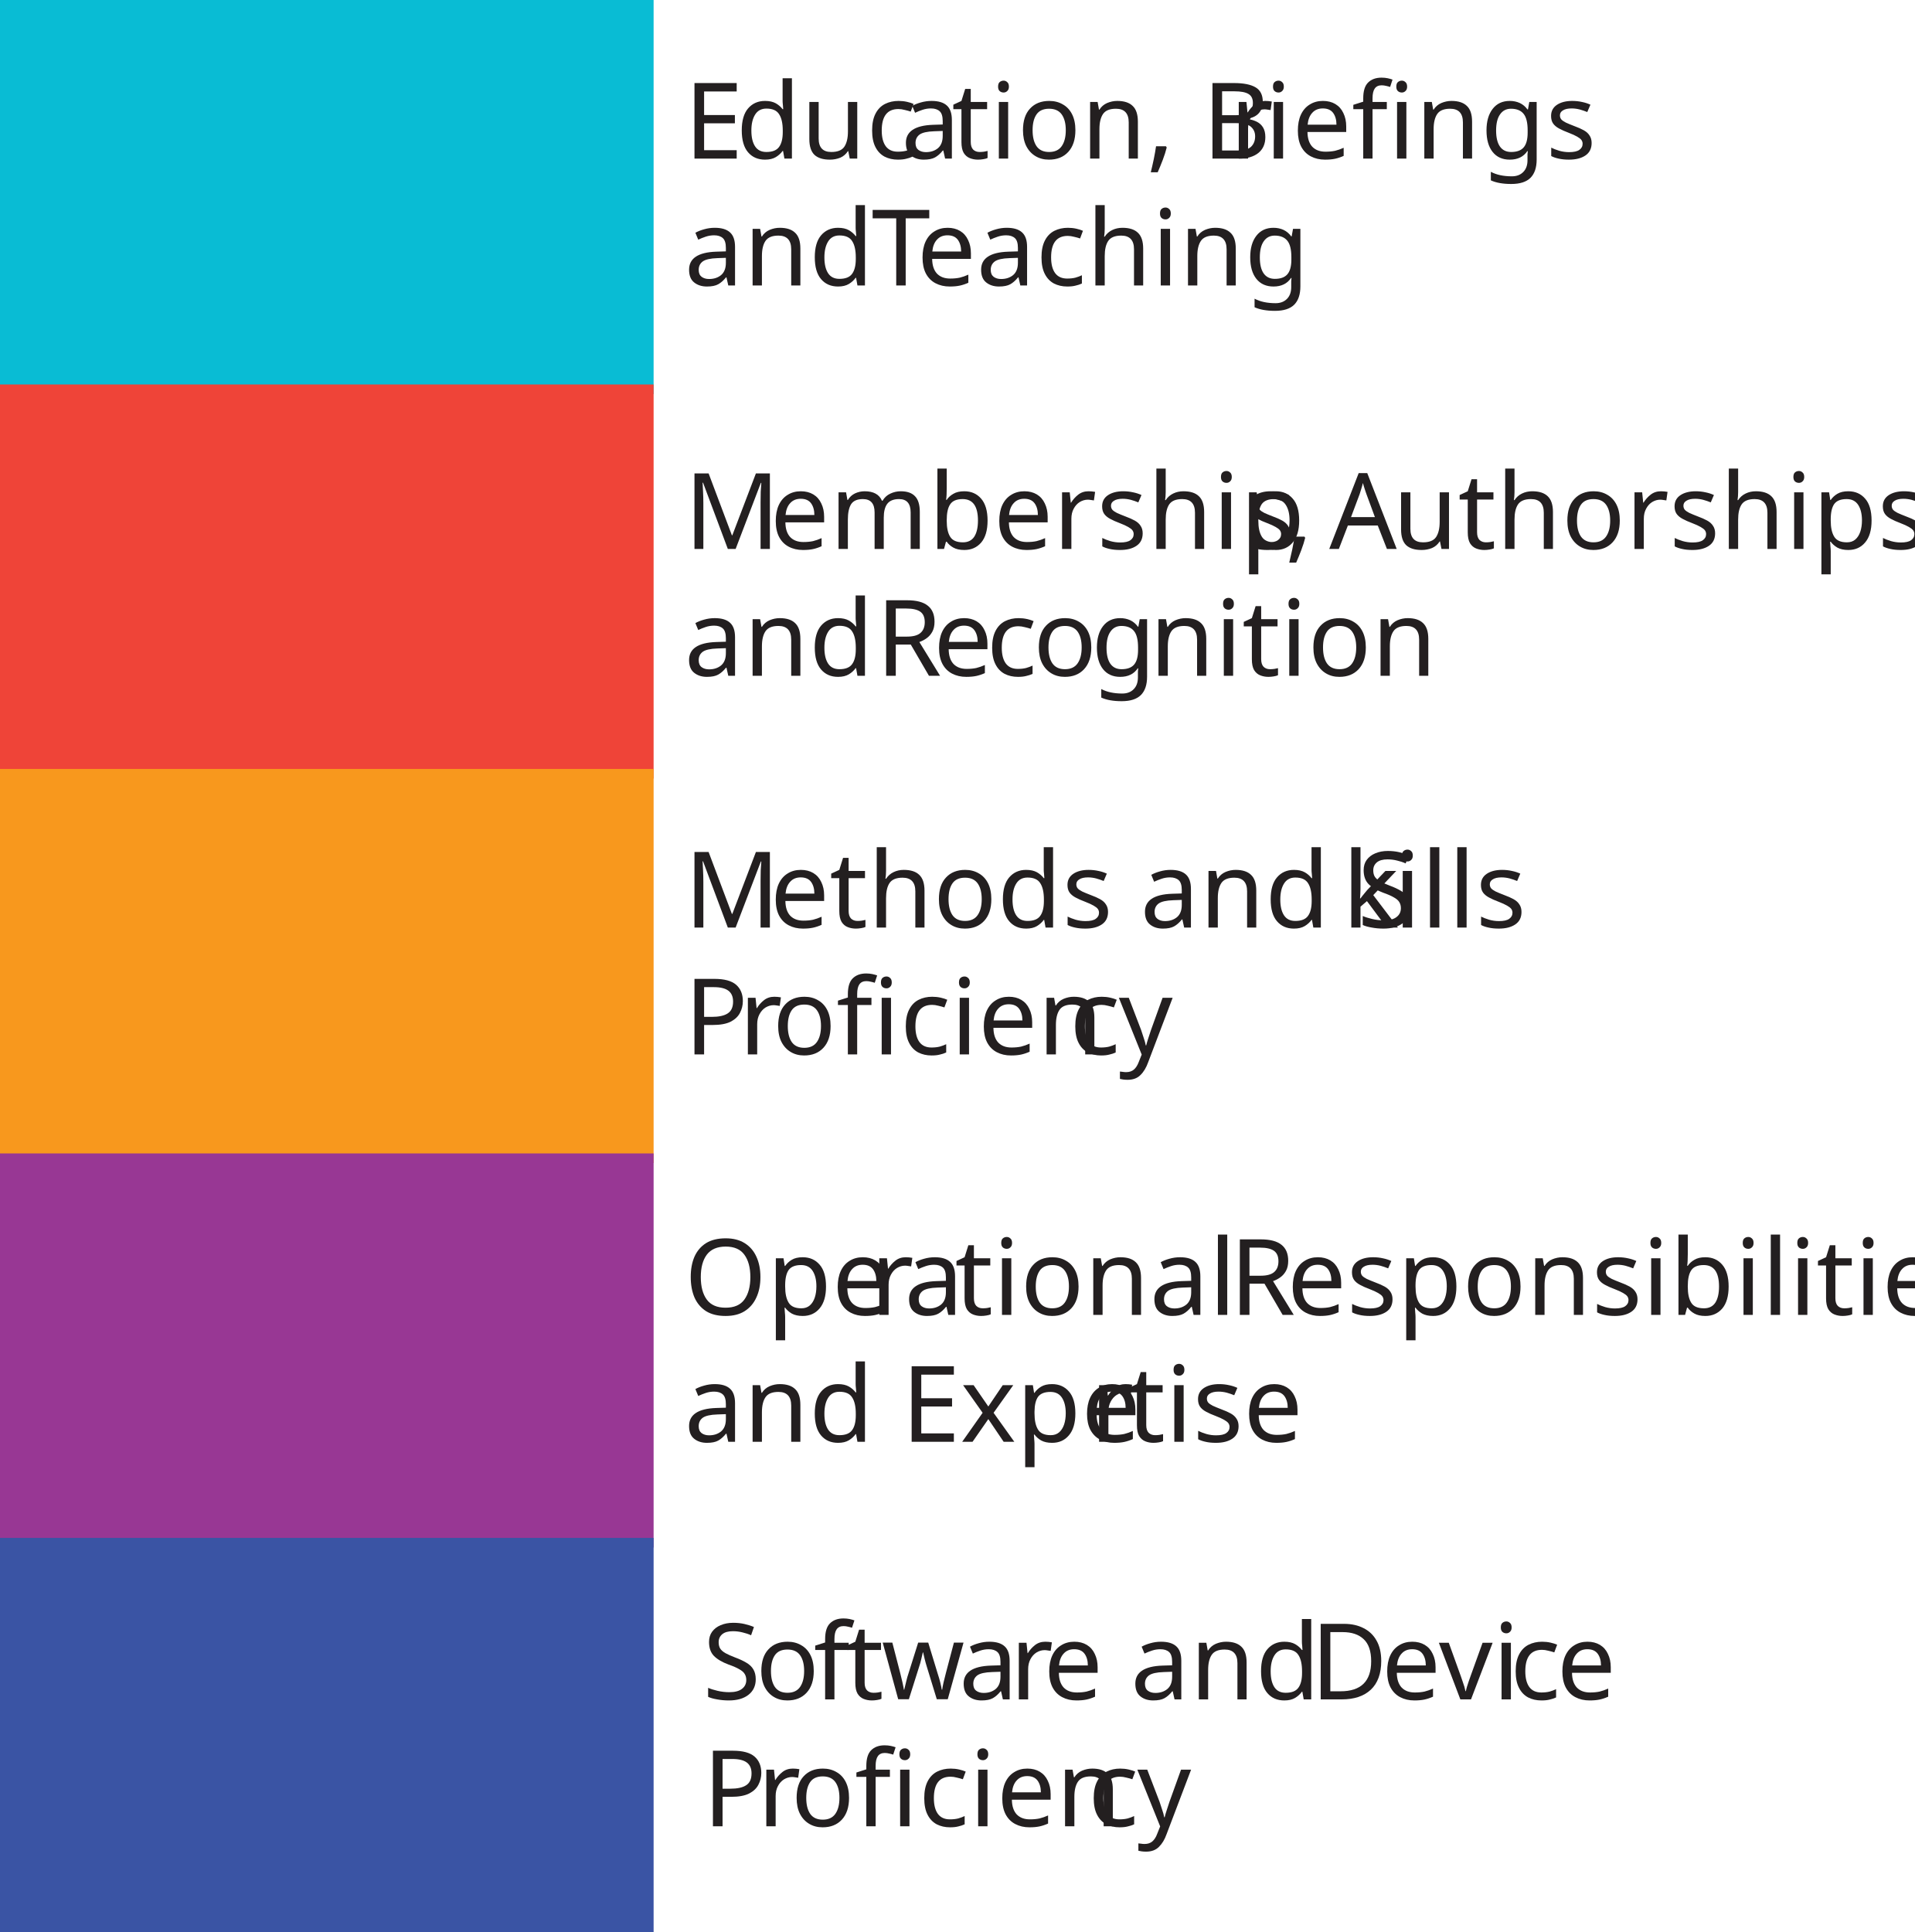
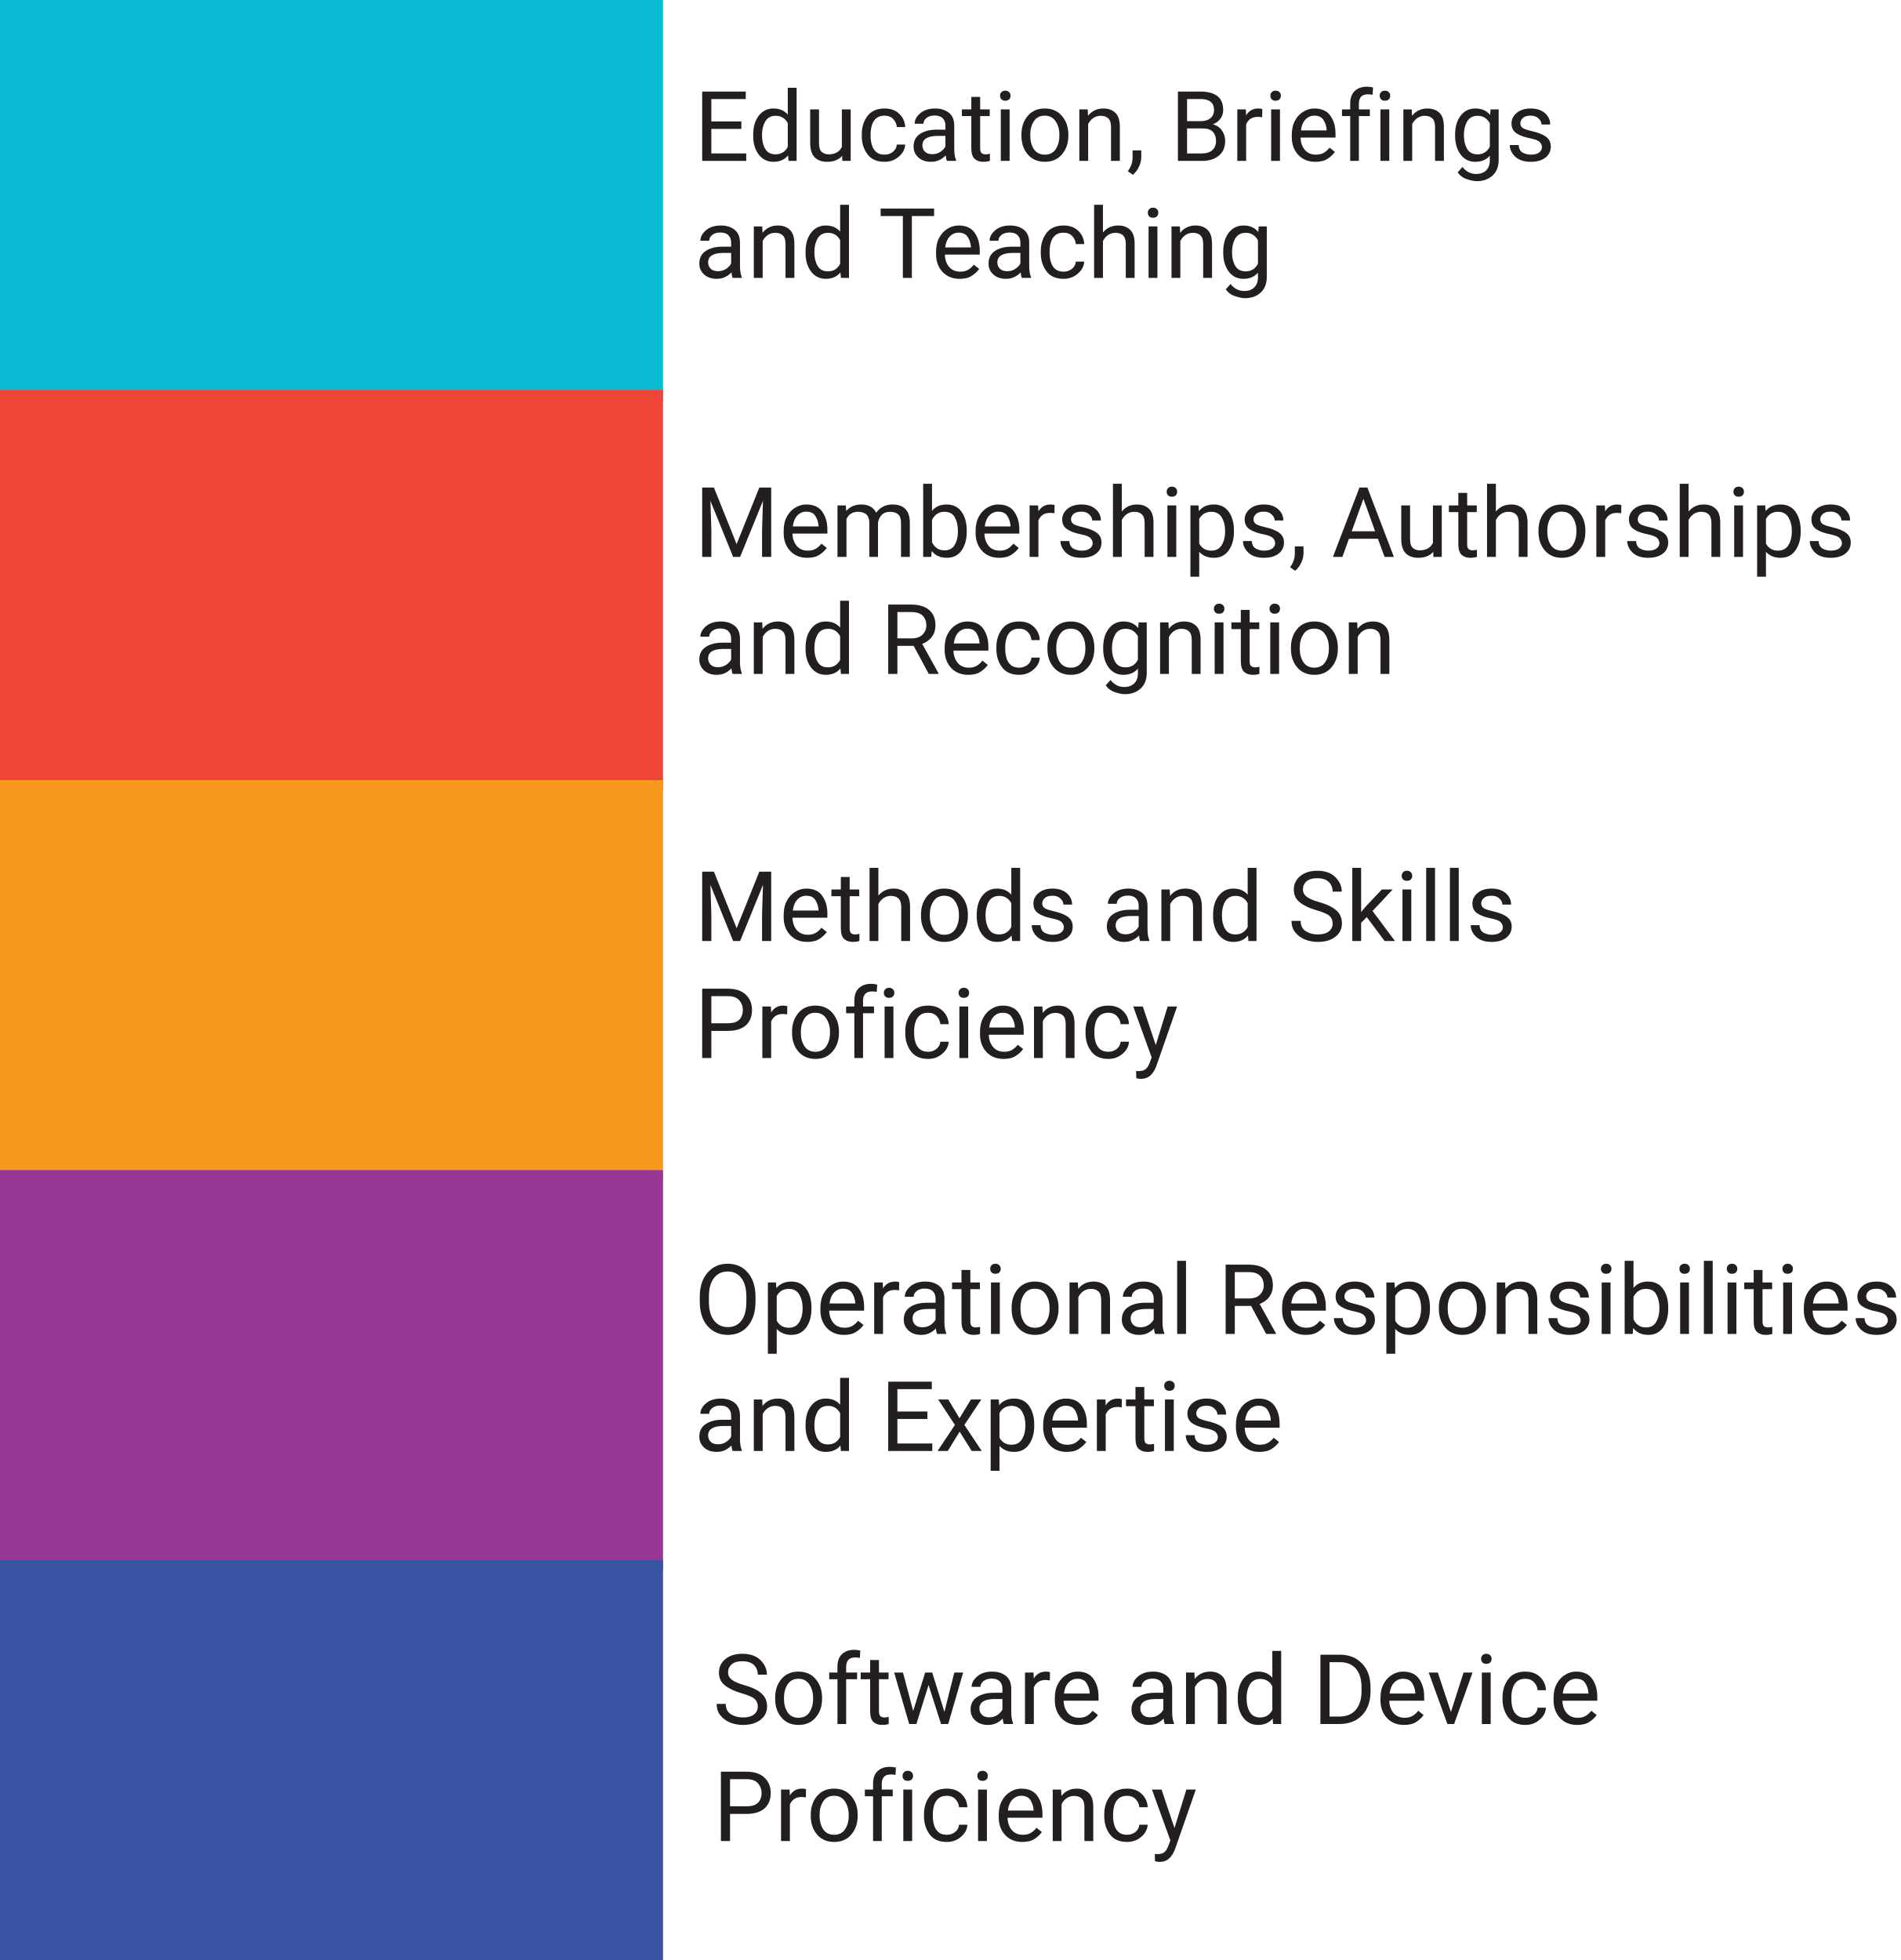
- <svg xmlns="http://www.w3.org/2000/svg" id="Layer_1" data-name="Layer 1" viewBox="0 0 199.18 201">
+ <svg xmlns="http://www.w3.org/2000/svg" id="Layer_1" data-name="Layer 1" viewBox="0 0 194.92 201">
  <defs>
-     <style>.cls-1{fill:#09bcd4;stroke:#09bcd4;}.cls-1,.cls-2,.cls-3,.cls-4,.cls-5{stroke-miterlimit:10;}.cls-2{fill:#ef4438;stroke:#ef4438;}.cls-3{fill:#f8981d;stroke:#f8981d;}.cls-4{fill:#983794;stroke:#983794;}.cls-5{fill:#3a54a4;stroke:#3a54a4;}.cls-6{font-size:11px;fill:#231f20;font-family:Myriad Pro;}</style>
+     <style>.cls-1{fill:#09bcd4;stroke:#09bcd4;}.cls-1,.cls-2,.cls-3,.cls-4,.cls-5{stroke-miterlimit:10;}.cls-2{fill:#ef4438;stroke:#ef4438;}.cls-3{fill:#f8981d;stroke:#f8981d;}.cls-4{fill:#983794;stroke:#983794;}.cls-5{fill:#3a54a4;stroke:#3a54a4;}.cls-6{font-size:10px;fill:#231f20;font-family:Roboto;}</style>
  </defs>
  <rect class="cls-1" x="0.5" y="0.5" width="67" height="40" />
  <rect class="cls-2" x="0.5" y="40.5" width="67" height="40" />
  <rect class="cls-3" x="0.5" y="80.5" width="67" height="40" />
  <rect class="cls-4" x="0.5" y="120.5" width="67" height="40" />
  <rect class="cls-5" x="0.5" y="160.5" width="67" height="40" />
-   <text class="cls-6" transform="translate(71.19 16.5)">E<tspan x="5.37" y="0">duc</tspan>
-     <tspan x="22.56" y="0">a</tspan>
-     <tspan x="27.82" y="0">tion, B</tspan>
-     <tspan x="56.75" y="0">r</tspan>
-     <tspan x="60.39" y="0">iefings </tspan>
-     <tspan x="0" y="13.2">and</tspan>
-     <tspan x="17.61" y="13.2"> </tspan>
-     <tspan x="19.49" y="13.2">T</tspan>
-     <tspan x="24.18" y="13.2">eaching</tspan>
+   <text class="cls-6" transform="translate(71.19 16.5)">E<tspan x="5.59" y="0">ducation, Briefings </tspan>
+     <tspan x="0" y="12">and</tspan>
+     <tspan x="16.6" y="12"> </tspan>
+     <tspan x="18.88" y="12">T</tspan>
+     <tspan x="24.36" y="12">eaching</tspan>
  </text>
-   <text class="cls-6" transform="translate(71.19 57.11)">M<tspan x="8.91" y="0">embership</tspan>
-     <tspan x="58.25" y="0">s</tspan>
-     <tspan x="62.49" y="0">, </tspan>
-     <tspan x="67.1" y="0">A</tspan>
-     <tspan x="73.7" y="0">uthorships</tspan>
-     <tspan x="0" y="13.2">and </tspan>
-     <tspan x="19.94" y="13.2">R</tspan>
-     <tspan x="25.9" y="13.2">e</tspan>
-     <tspan x="31.42" y="13.2">c</tspan>
-     <tspan x="36.28" y="13.2">o</tspan>
-     <tspan x="42.32" y="13.2">g</tspan>
-     <tspan x="48.4" y="13.2">nition</tspan>
+   <text class="cls-6" transform="translate(71.19 57.11)">Memberships, <tspan x="65.38" y="0">A</tspan>
+     <tspan x="71.85" y="0">uthorships</tspan>
+     <tspan x="0" y="12">and Recognition</tspan>
  </text>
-   <text class="cls-6" transform="translate(71.19 96.5)">M<tspan x="8.91" y="0">ethods and S</tspan>
-     <tspan x="68.46" y="0">k</tspan>
-     <tspan x="73.81" y="0">ills</tspan>
-     <tspan x="0" y="13.2">P</tspan>
-     <tspan x="5.68" y="13.2">r</tspan>
-     <tspan x="9.16" y="13.2">oficien</tspan>
-     <tspan x="40.07" y="13.2">c</tspan>
-     <tspan x="45.2" y="13.2">y</tspan>
+   <text class="cls-6" transform="translate(71.19 96.5)">Methods and Skills<tspan x="0" y="12">P</tspan>
+     <tspan x="6.31" y="12">r</tspan>
+     <tspan x="9.59" y="12">oficiency</tspan>
  </text>
-   <text class="cls-6" transform="translate(71.19 136.8)">Ope<tspan x="19.35" y="0">r</tspan>
-     <tspan x="22.89" y="0">a</tspan>
-     <tspan x="28.15" y="0">tional </tspan>
-     <tspan x="56.74" y="0">R</tspan>
-     <tspan x="62.7" y="0">esponsibilities</tspan>
-     <tspan x="0" y="13.2">and Expe</tspan>
-     <tspan x="42.22" y="13.2">r</tspan>
-     <tspan x="46.08" y="13.2">tise</tspan>
+   <text class="cls-6" transform="translate(71.19 136.8)">Ope<tspan x="17.78" y="0">r</tspan>
+     <tspan x="20.97" y="0">ational Responsibilities</tspan>
+     <tspan x="0" y="12">and Expe</tspan>
+     <tspan x="40.62" y="12">r</tspan>
+     <tspan x="44.25" y="12">tise</tspan>
  </text>
-   <text class="cls-6" transform="translate(73.11 176.8)">S<tspan x="5.49" y="0">o</tspan>
-     <tspan x="11.53" y="0">f</tspan>
-     <tspan x="14.86" y="0">t</tspan>
-     <tspan x="18.6" y="0">w</tspan>
-     <tspan x="26.65" y="0">a</tspan>
-     <tspan x="31.95" y="0">r</tspan>
-     <tspan x="35.44" y="0">e and </tspan>
-     <tspan x="63.23" y="0">D</tspan>
-     <tspan x="70.6" y="0">evi</tspan>
-     <tspan x="83.97" y="0">c</tspan>
-     <tspan x="88.83" y="0">e </tspan>
-     <tspan x="0" y="13.2">P</tspan>
-     <tspan x="5.68" y="13.2">r</tspan>
-     <tspan x="9.16" y="13.2">oficien</tspan>
-     <tspan x="40.07" y="13.2">c</tspan>
-     <tspan x="45.2" y="13.2">y</tspan>
+   <text class="cls-6" transform="translate(73.11 176.8)">Softwa<tspan x="31.33" y="0">r</tspan>
+     <tspan x="34.62" y="0">e and D</tspan>
+     <tspan x="68.02" y="0">e</tspan>
+     <tspan x="73.26" y="0">vice </tspan>
+     <tspan x="0" y="12">P</tspan>
+     <tspan x="6.31" y="12">r</tspan>
+     <tspan x="9.59" y="12">oficiency</tspan>
  </text>
</svg>
